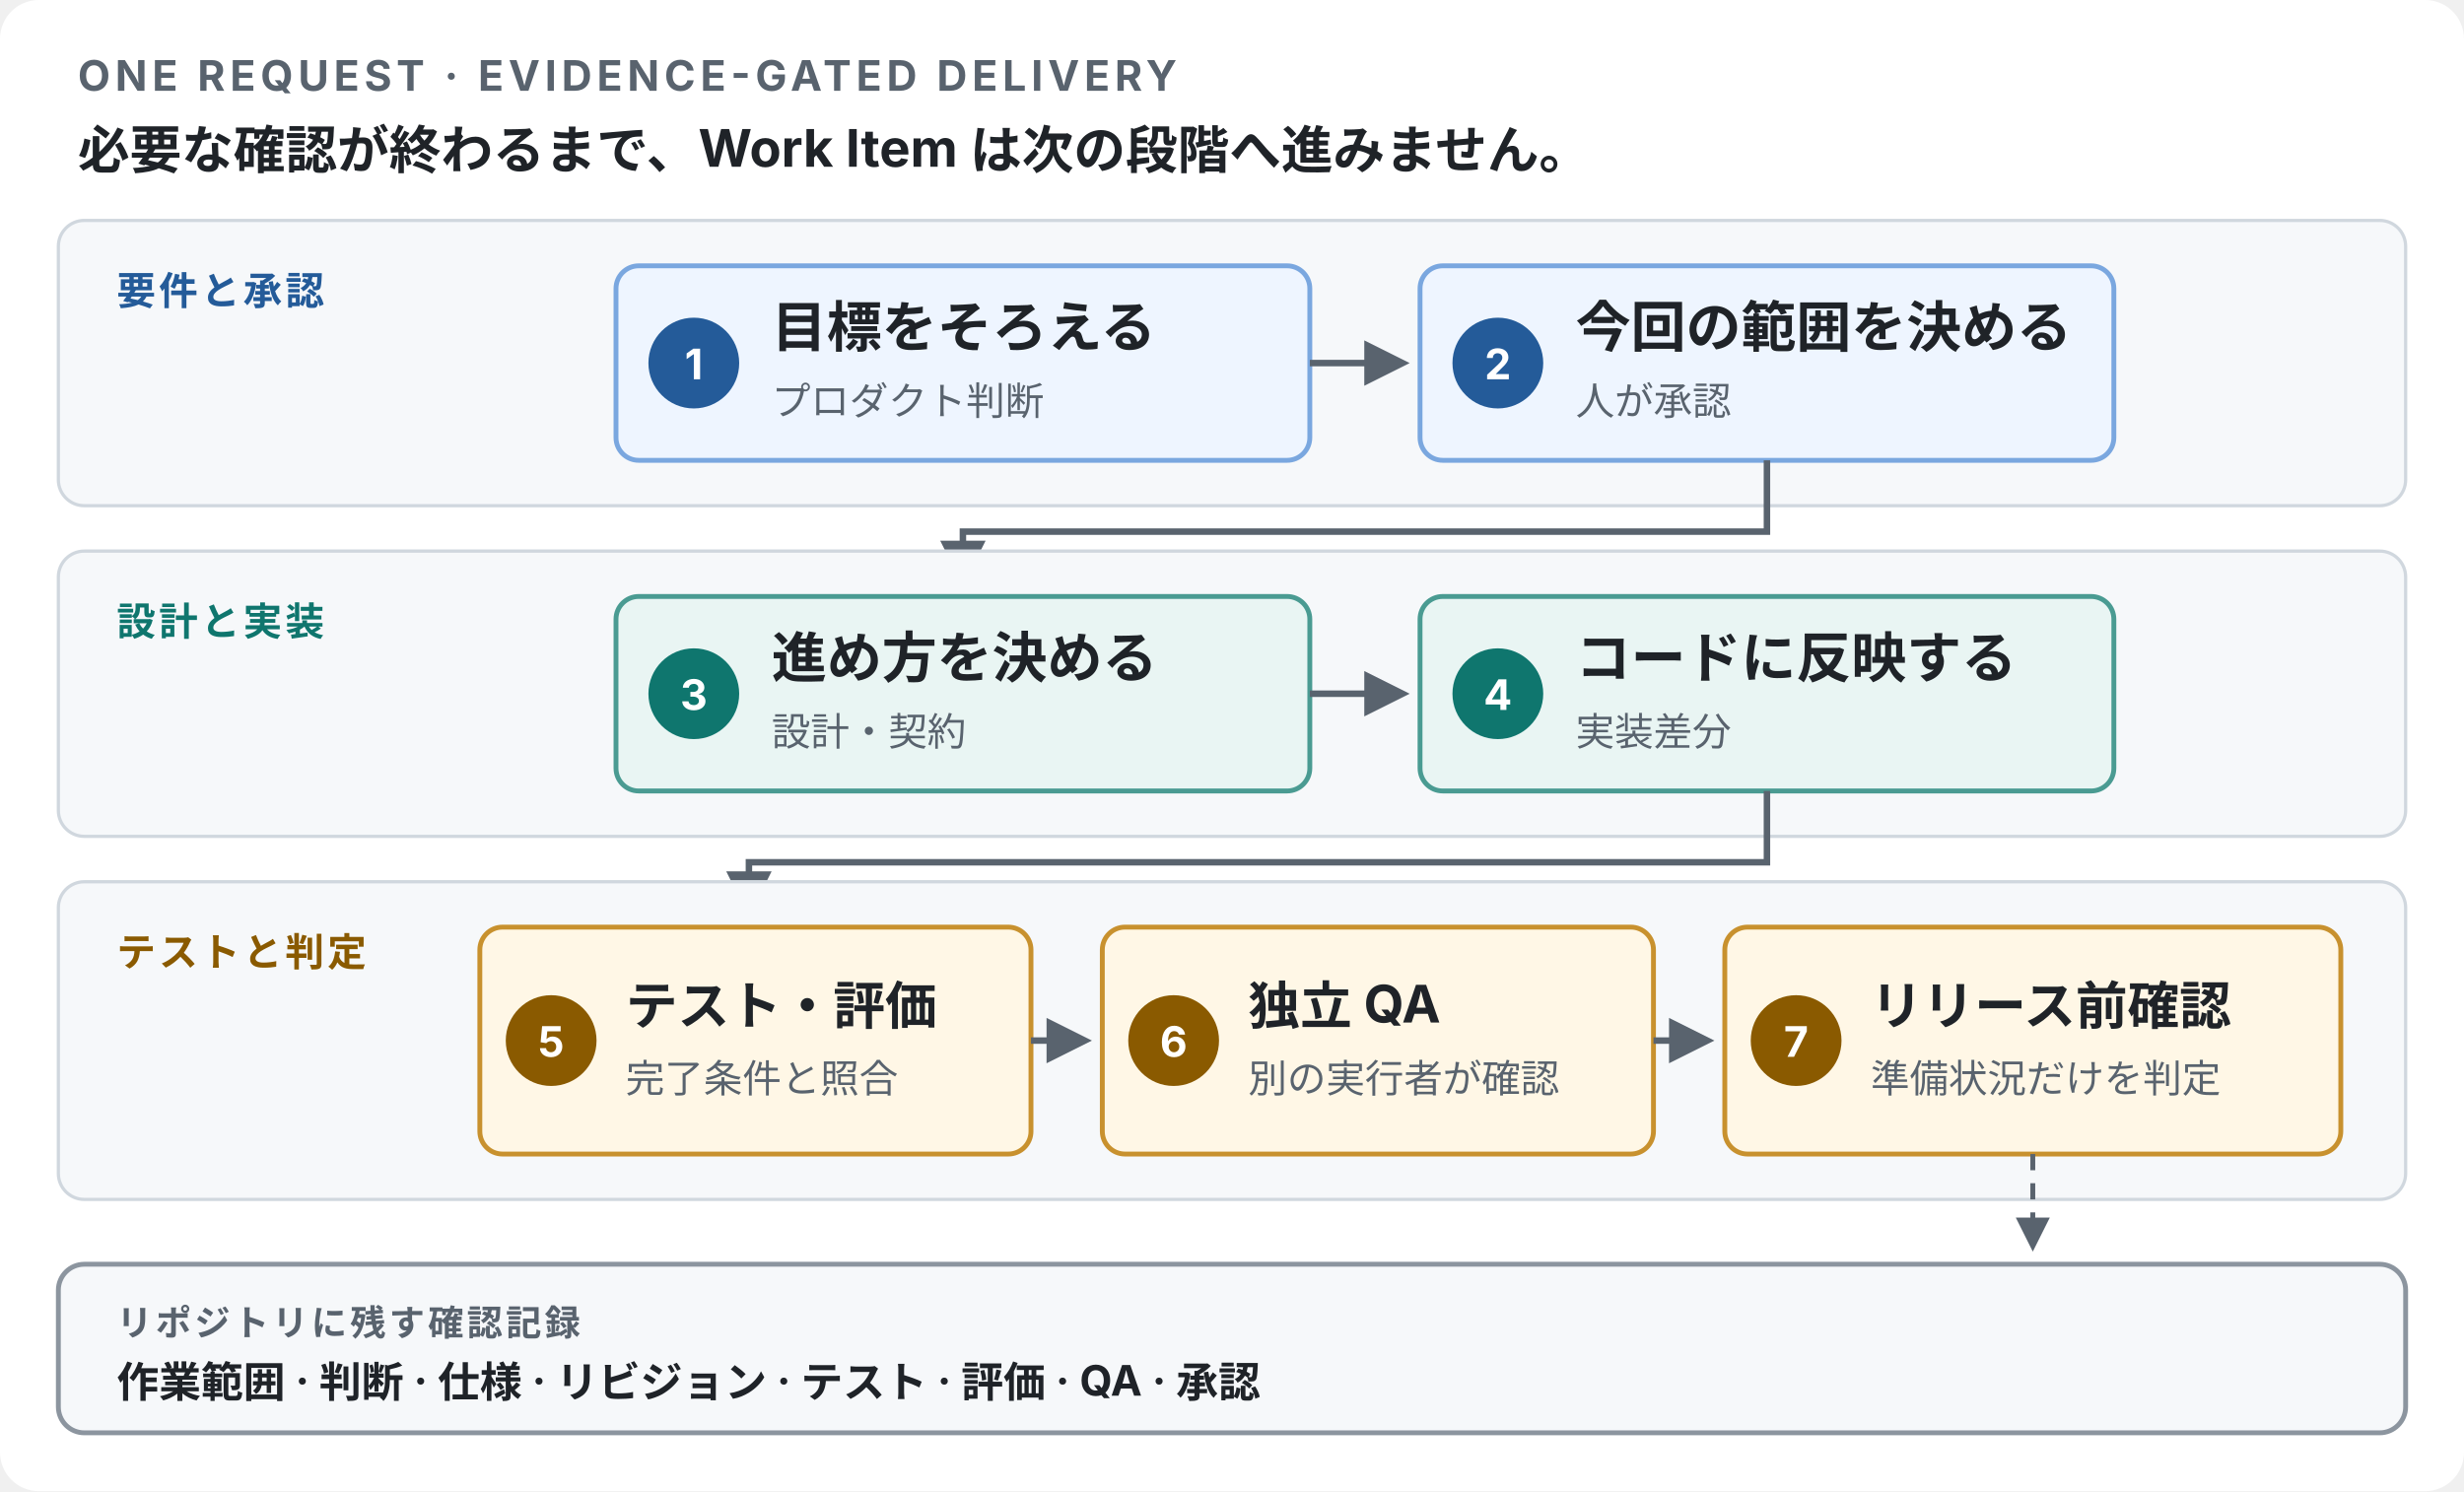
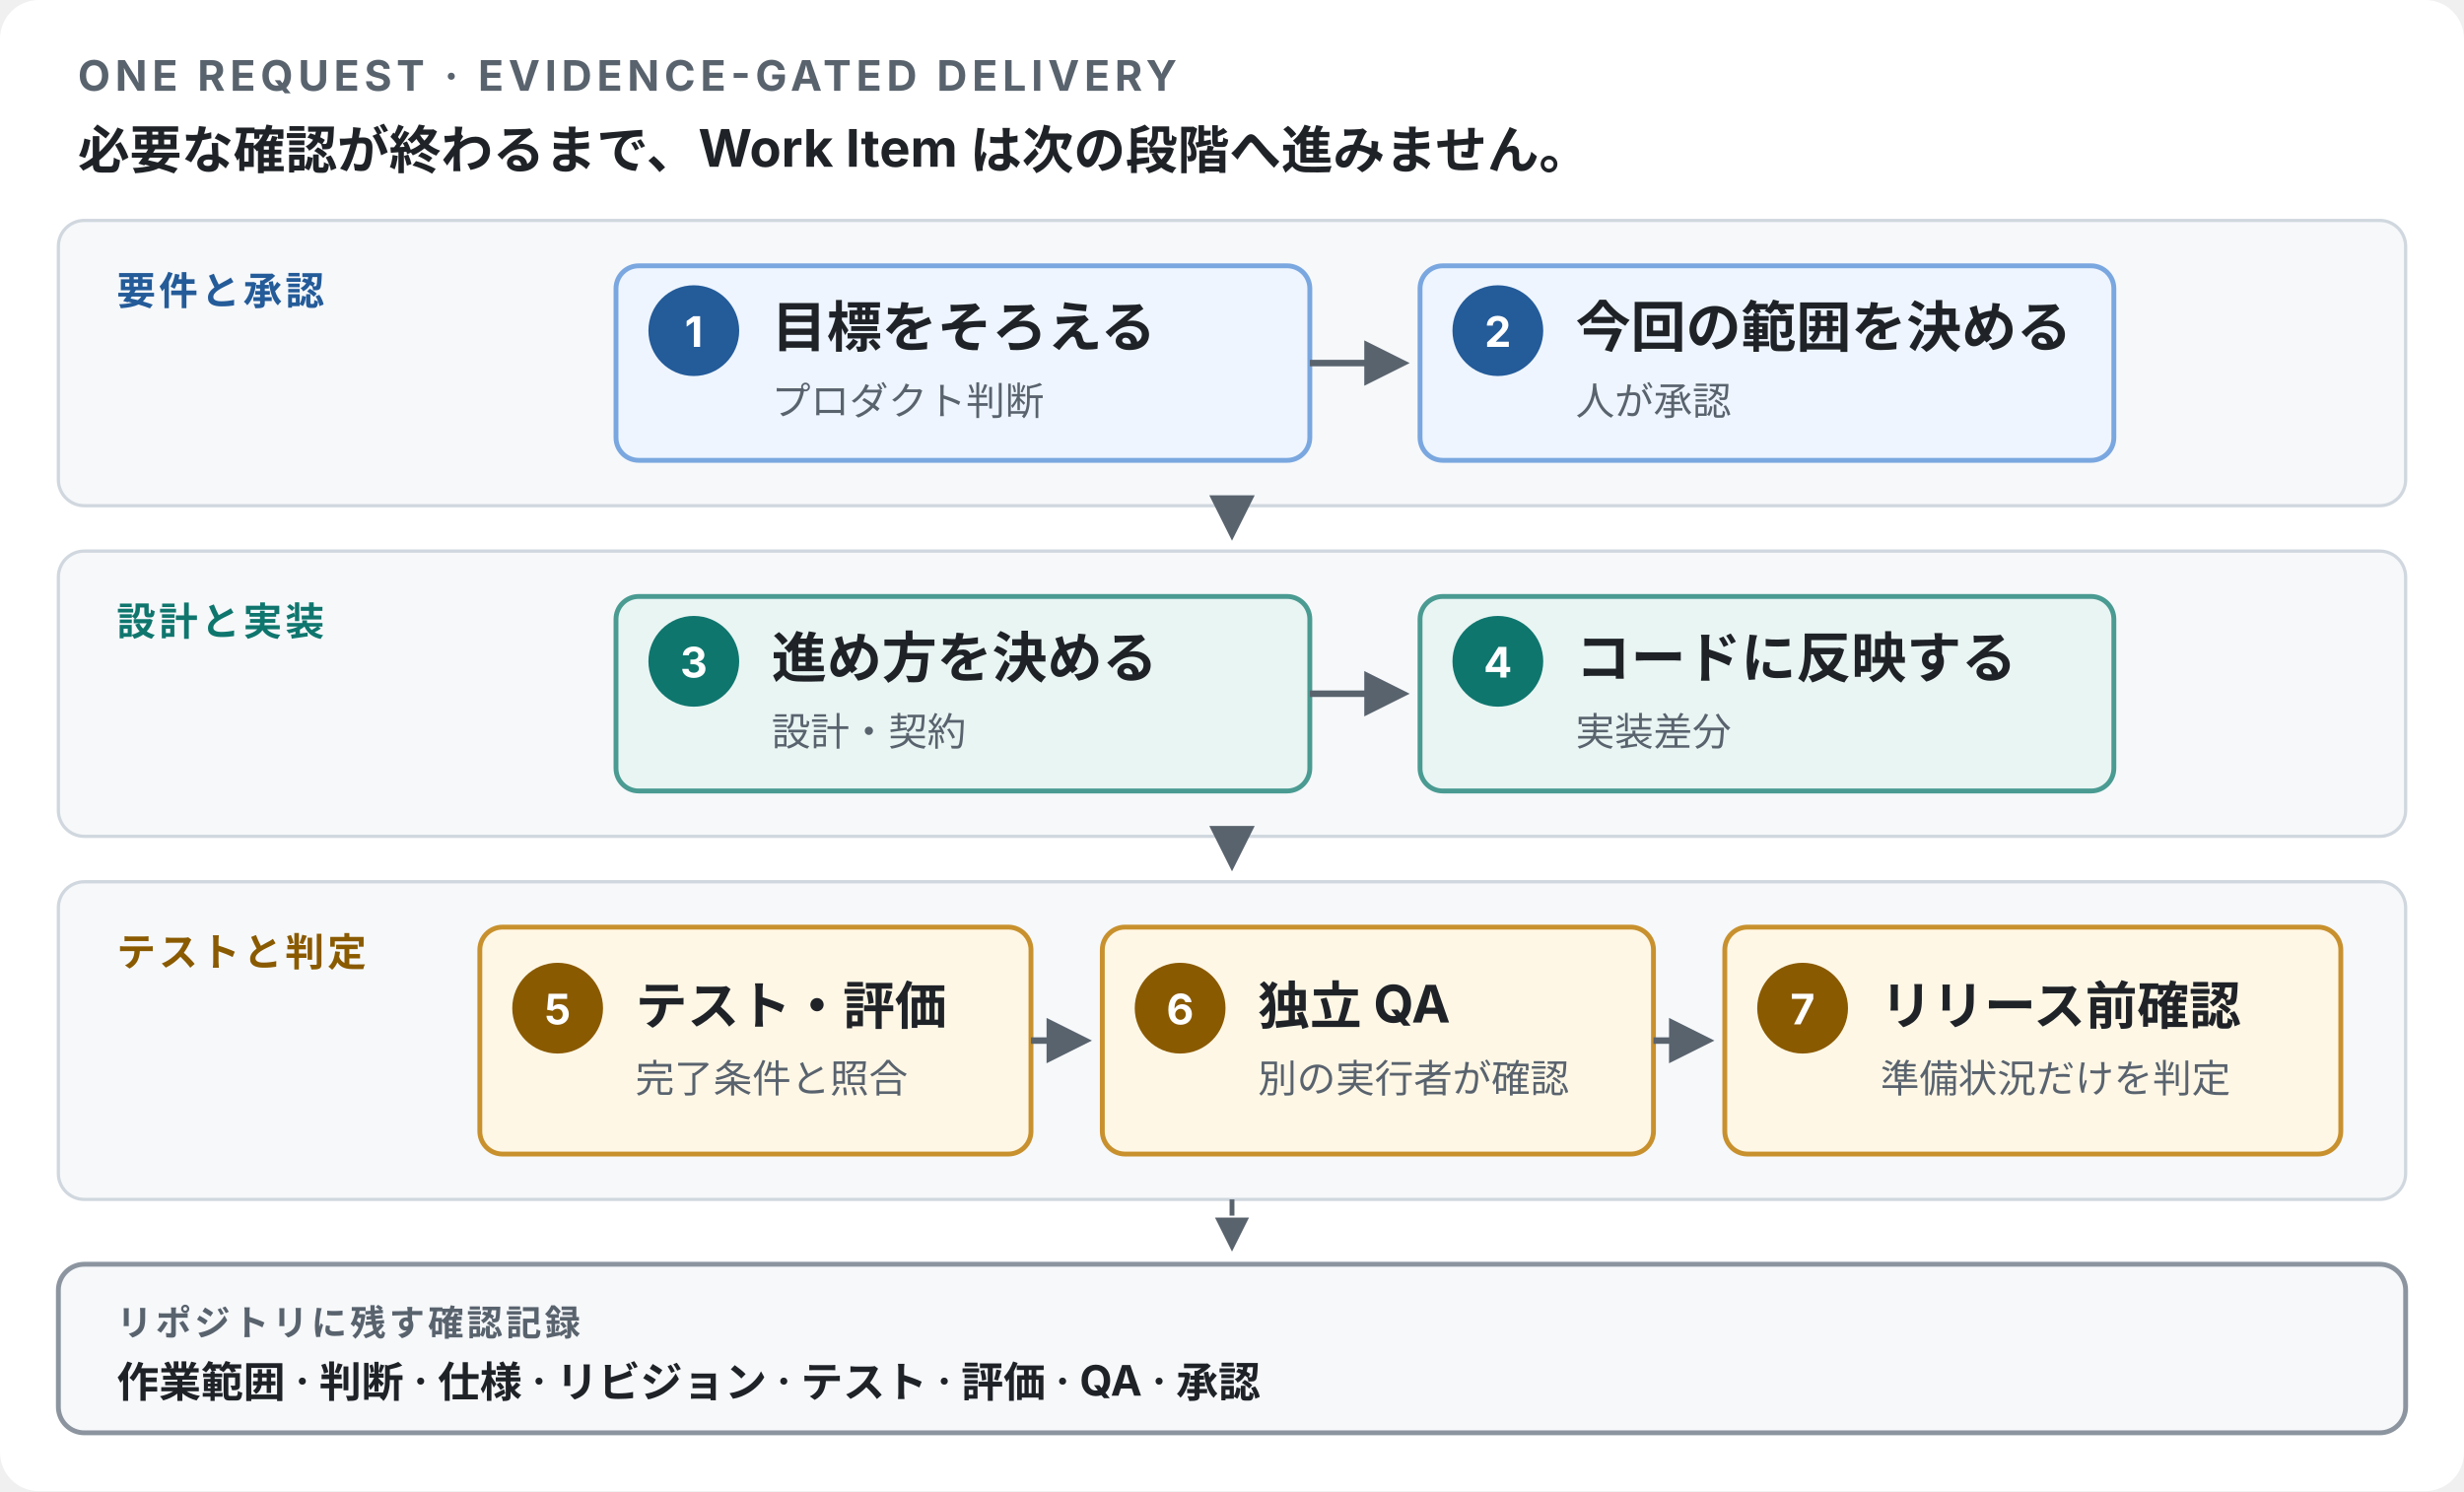
<svg xmlns="http://www.w3.org/2000/svg" viewBox="0 0 760 460" role="img" aria-labelledby="title desc">
  <defs>
    <marker id="arrow" viewBox="0 0 10 10" refX="8" refY="5" markerWidth="7" markerHeight="7" orient="auto">
      <path class="arrow-fill" d="M0 0 10 5 0 10Z" />
    </marker>
  </defs>
  <style>
    text { font-family: -apple-system, BlinkMacSystemFont, "Hiragino Sans", "Noto Sans JP", "Segoe UI", sans-serif; }
    .canvas { fill: #ffffff; } .lane { fill: #f6f8fa; stroke: #d0d7de; } .direction { fill: #eef5ff; stroke: #7aa7df; } .delivery { fill: #e9f5f3; stroke: #4a9b92; } .assurance { fill: #fff7e6; stroke: #c8912e; } .rail { fill: #f6f8fa; stroke: #8c959f; }
    .ink { fill: #1f2328; } .muted { fill: #59636e; } .blue { fill: #245b99; } .teal { fill: #0f766e; } .amber { fill: #8a5a00; } .flow { fill: none; stroke: #59636e; } .arrow-fill { fill: #59636e; }
    @media (prefers-color-scheme: dark) { .canvas { fill: #0d1117; } .lane { fill: #161b22; stroke: #30363d; } .direction { fill: #15263d; stroke: #416b9f; } .delivery { fill: #102d2c; stroke: #2a7770; } .assurance { fill: #342b17; stroke: #9a701f; } .rail { fill: #161b22; stroke: #6e7681; } .ink { fill: #f0f6fc; } .muted { fill: #9da7b3; } .blue { fill: #79b8ff; } .teal { fill: #5eead4; } .amber { fill: #f2cc60; } .flow { stroke: #9da7b3; } .arrow-fill { fill: #9da7b3; } }
-     @media (max-width: 520px) { .node .ink { font-size: 19px; } .node .muted { display: none; } .node.compact .ink { font-size: 17px; } text.blue, text.teal, text.amber { font-size: 15px; } }
+     @media (max-width: 520px) { .node .ink { font-size: 19px; } .node .muted { display: none; } .node circle, .node &gt; text:not(.muted) { transform: translateY(10px); } .node.compact .ink { font-size: 17px; } text.blue, text.teal, text.amber { font-size: 12px; } }
  </style>
  <rect class="canvas" width="760" height="460" rx="12" />
  <text class="muted" x="24" y="28" font-size="13" font-weight="700" letter-spacing="1.5">ONE REQUEST · EVIDENCE-GATED DELIVERY</text>
  <text class="ink" x="24" y="52" font-size="16" font-weight="650">必要な確認が終わるまで、Work Item は次の段階へ進みません。</text>
  <rect class="lane" x="18" y="68" width="724" height="88" rx="8" />
  <text class="blue" x="36" y="94" font-size="12" font-weight="750" letter-spacing="1">要件と承認</text>
  <g class="node">
    <rect class="direction" x="190" y="82" width="214" height="60" rx="7" stroke-width="1.5" />
-     <circle class="blue" cx="214" cy="112" r="14" />
-     <text x="214" y="117" text-anchor="middle" fill="#ffffff" font-size="13" font-weight="750">1</text>
+     <circle class="blue" cx="214" cy="102" r="14" />
+     <text x="214" y="107" text-anchor="middle" fill="#ffffff" font-size="13" font-weight="750">1</text>
    <text class="ink" x="238" y="107" font-size="17" font-weight="700">目標をそろえる</text>
    <text class="muted" x="238" y="128" font-size="12">プロダクト判断</text>
  </g>
  <path class="flow" d="M404 112H432" stroke-width="2" marker-end="url(#arrow)" />
  <g class="node">
    <rect class="direction" x="438" y="82" width="214" height="60" rx="7" stroke-width="1.5" />
-     <circle class="blue" cx="462" cy="112" r="14" />
-     <text x="462" y="117" text-anchor="middle" fill="#ffffff" font-size="13" font-weight="750">2</text>
+     <circle class="blue" cx="462" cy="102" r="14" />
+     <text x="462" y="107" text-anchor="middle" fill="#ffffff" font-size="13" font-weight="750">2</text>
    <text class="ink" x="486" y="107" font-size="17" font-weight="700">今回の範囲を決める</text>
    <text class="muted" x="486" y="128" font-size="12">人が承認</text>
  </g>
-   <path class="flow" d="M545 142V164H297V178" stroke-width="2" marker-end="url(#arrow)" />
+   <path class="flow" d="M380 156V164" stroke-width="2" marker-end="url(#arrow)" />
  <rect class="lane" x="18" y="170" width="724" height="88" rx="8" />
  <text class="teal" x="36" y="196" font-size="12" font-weight="750" letter-spacing="1">設計と実装</text>
  <g class="node">
    <rect class="delivery" x="190" y="184" width="214" height="60" rx="7" stroke-width="1.5" />
-     <circle class="teal" cx="214" cy="214" r="14" />
-     <text x="214" y="219" text-anchor="middle" fill="#ffffff" font-size="13" font-weight="750">3</text>
+     <circle class="teal" cx="214" cy="204" r="14" />
+     <text x="214" y="209" text-anchor="middle" fill="#ffffff" font-size="13" font-weight="750">3</text>
    <text class="ink" x="238" y="209" font-size="17" font-weight="700">進め方を決める</text>
    <text class="muted" x="238" y="230" font-size="12">設計・契約</text>
  </g>
  <path class="flow" d="M404 214H432" stroke-width="2" marker-end="url(#arrow)" />
  <g class="node">
    <rect class="delivery" x="438" y="184" width="214" height="60" rx="7" stroke-width="1.5" />
-     <circle class="teal" cx="462" cy="214" r="14" />
-     <text x="462" y="219" text-anchor="middle" fill="#ffffff" font-size="13" font-weight="750">4</text>
+     <circle class="teal" cx="462" cy="204" r="14" />
+     <text x="462" y="209" text-anchor="middle" fill="#ffffff" font-size="13" font-weight="750">4</text>
    <text class="ink" x="486" y="209" font-size="17" font-weight="700">コードに反映する</text>
    <text class="muted" x="486" y="230" font-size="12">実装差分</text>
  </g>
-   <path class="flow" d="M545 244V266H231V280" stroke-width="2" marker-end="url(#arrow)" />
+   <path class="flow" d="M380 258V266" stroke-width="2" marker-end="url(#arrow)" />
  <rect class="lane" x="18" y="272" width="724" height="98" rx="8" />
  <text class="amber" x="36" y="298" font-size="12" font-weight="750" letter-spacing="1">テストと判定</text>
  <g class="node compact">
    <rect class="assurance" x="148" y="286" width="170" height="70" rx="7" stroke-width="1.5" />
-     <circle class="amber" cx="170" cy="321" r="14" />
-     <text x="170" y="326" text-anchor="middle" fill="#ffffff" font-size="13" font-weight="750">5</text>
-     <text class="ink" x="193" y="316" font-size="16" font-weight="700">テスト・評価</text>
-     <text class="muted" x="193" y="337" font-size="12">完了条件と照合</text>
+     <circle class="amber" cx="172" cy="311" r="14" />
+     <text x="172" y="316" text-anchor="middle" fill="#ffffff" font-size="13" font-weight="750">5</text>
+     <text class="ink" x="196" y="316" font-size="16" font-weight="700">テスト・評価</text>
+     <text class="muted" x="196" y="337" font-size="12">完了条件と照合</text>
  </g>
  <path class="flow" d="M318 321H334" stroke-width="2" marker-end="url(#arrow)" />
  <g class="node compact">
    <rect class="assurance" x="340" y="286" width="170" height="70" rx="7" stroke-width="1.5" />
-     <circle class="amber" cx="362" cy="321" r="14" />
-     <text x="362" y="326" text-anchor="middle" fill="#ffffff" font-size="13" font-weight="750">6</text>
-     <text class="ink" x="385" y="316" font-size="16" font-weight="700">独立 QA</text>
-     <text class="muted" x="385" y="337" font-size="12">別の実行者が確認</text>
+     <circle class="amber" cx="364" cy="311" r="14" />
+     <text x="364" y="316" text-anchor="middle" fill="#ffffff" font-size="13" font-weight="750">6</text>
+     <text class="ink" x="388" y="316" font-size="16" font-weight="700">独立 QA</text>
+     <text class="muted" x="388" y="337" font-size="12">別の実行者が確認</text>
  </g>
  <path class="flow" d="M510 321H526" stroke-width="2" marker-end="url(#arrow)" />
  <g class="node compact">
    <rect class="assurance" x="532" y="286" width="190" height="70" rx="7" stroke-width="1.5" />
-     <circle class="amber" cx="554" cy="321" r="14" />
-     <text x="554" y="326" text-anchor="middle" fill="#ffffff" font-size="13" font-weight="750">7</text>
-     <text class="ink" x="577" y="316" font-size="16" font-weight="700">リリース前確認</text>
-     <text class="muted" x="577" y="337" font-size="12">準備状況だけを判定</text>
+     <circle class="amber" cx="556" cy="311" r="14" />
+     <text x="556" y="316" text-anchor="middle" fill="#ffffff" font-size="13" font-weight="750">7</text>
+     <text class="ink" x="580" y="316" font-size="16" font-weight="700">リリース前確認</text>
+     <text class="muted" x="580" y="337" font-size="12">準備状況だけを判定</text>
  </g>
  <rect class="rail" x="18" y="390" width="724" height="52" rx="8" stroke-width="1.5" />
  <text class="muted" x="36" y="412" font-size="11" font-weight="750" letter-spacing="1">リポジトリに残す確認記録</text>
  <text class="ink" x="36" y="431" font-size="13" font-weight="650">作業範囲 · 判断 · 仕様 · リビジョン · テスト · 評価 · QA · 承認</text>
-   <path class="flow" d="M627 356V384" stroke-width="1.5" stroke-dasharray="5 4" marker-end="url(#arrow)" />
+   <path class="flow" d="M380 370V384" stroke-width="1.5" stroke-dasharray="5 4" marker-end="url(#arrow)" />
</svg>
